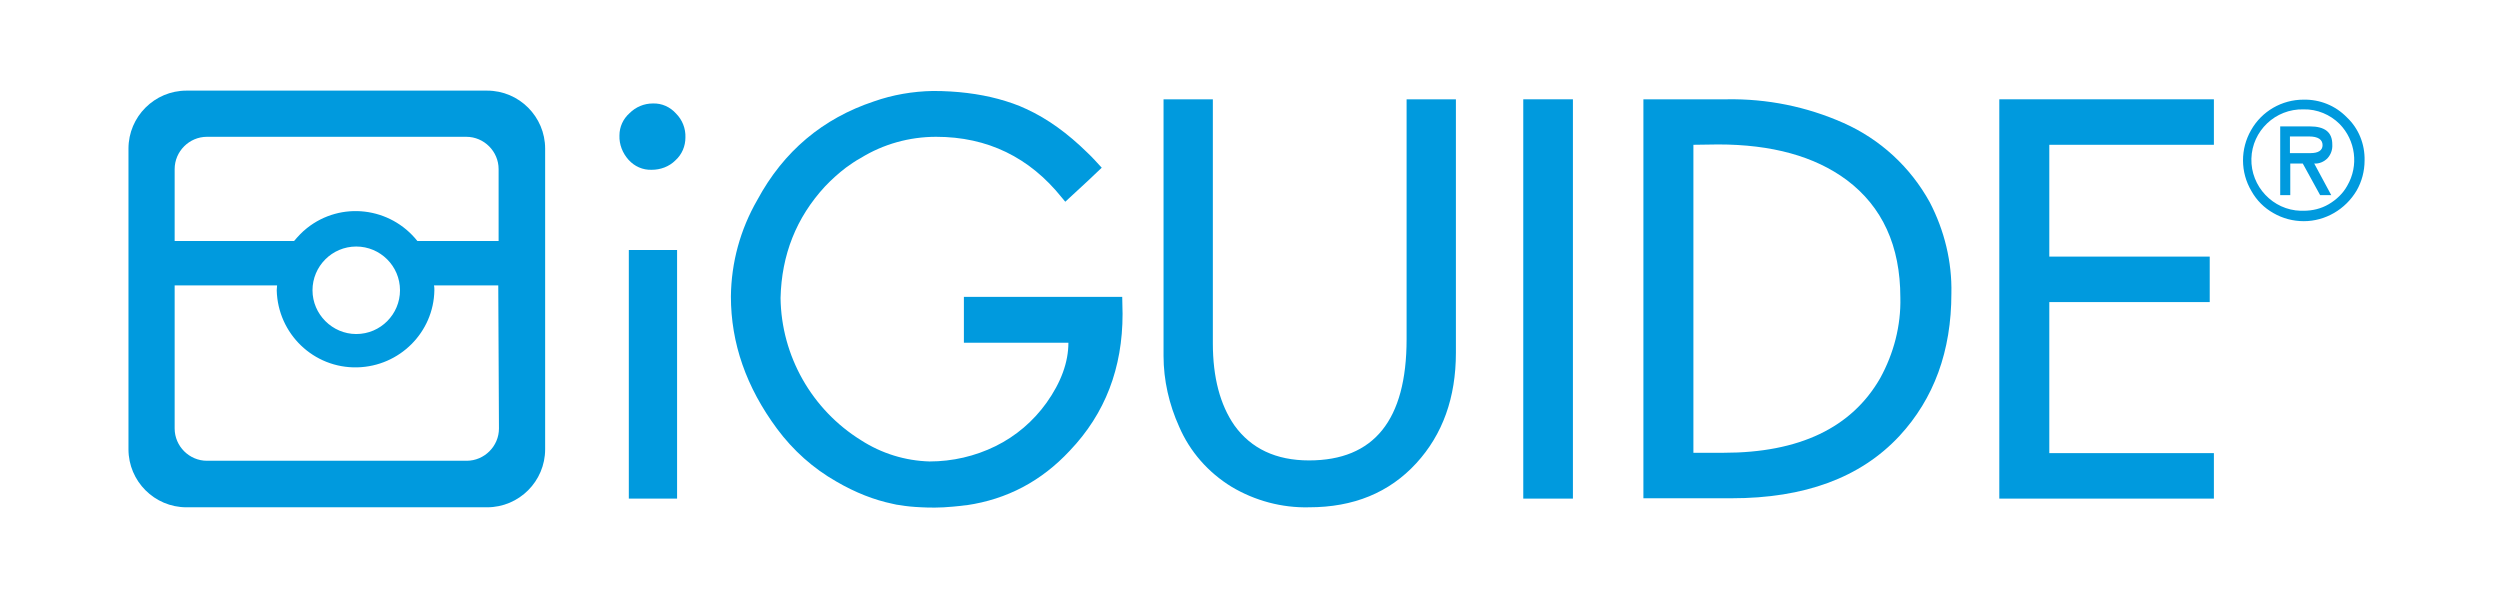
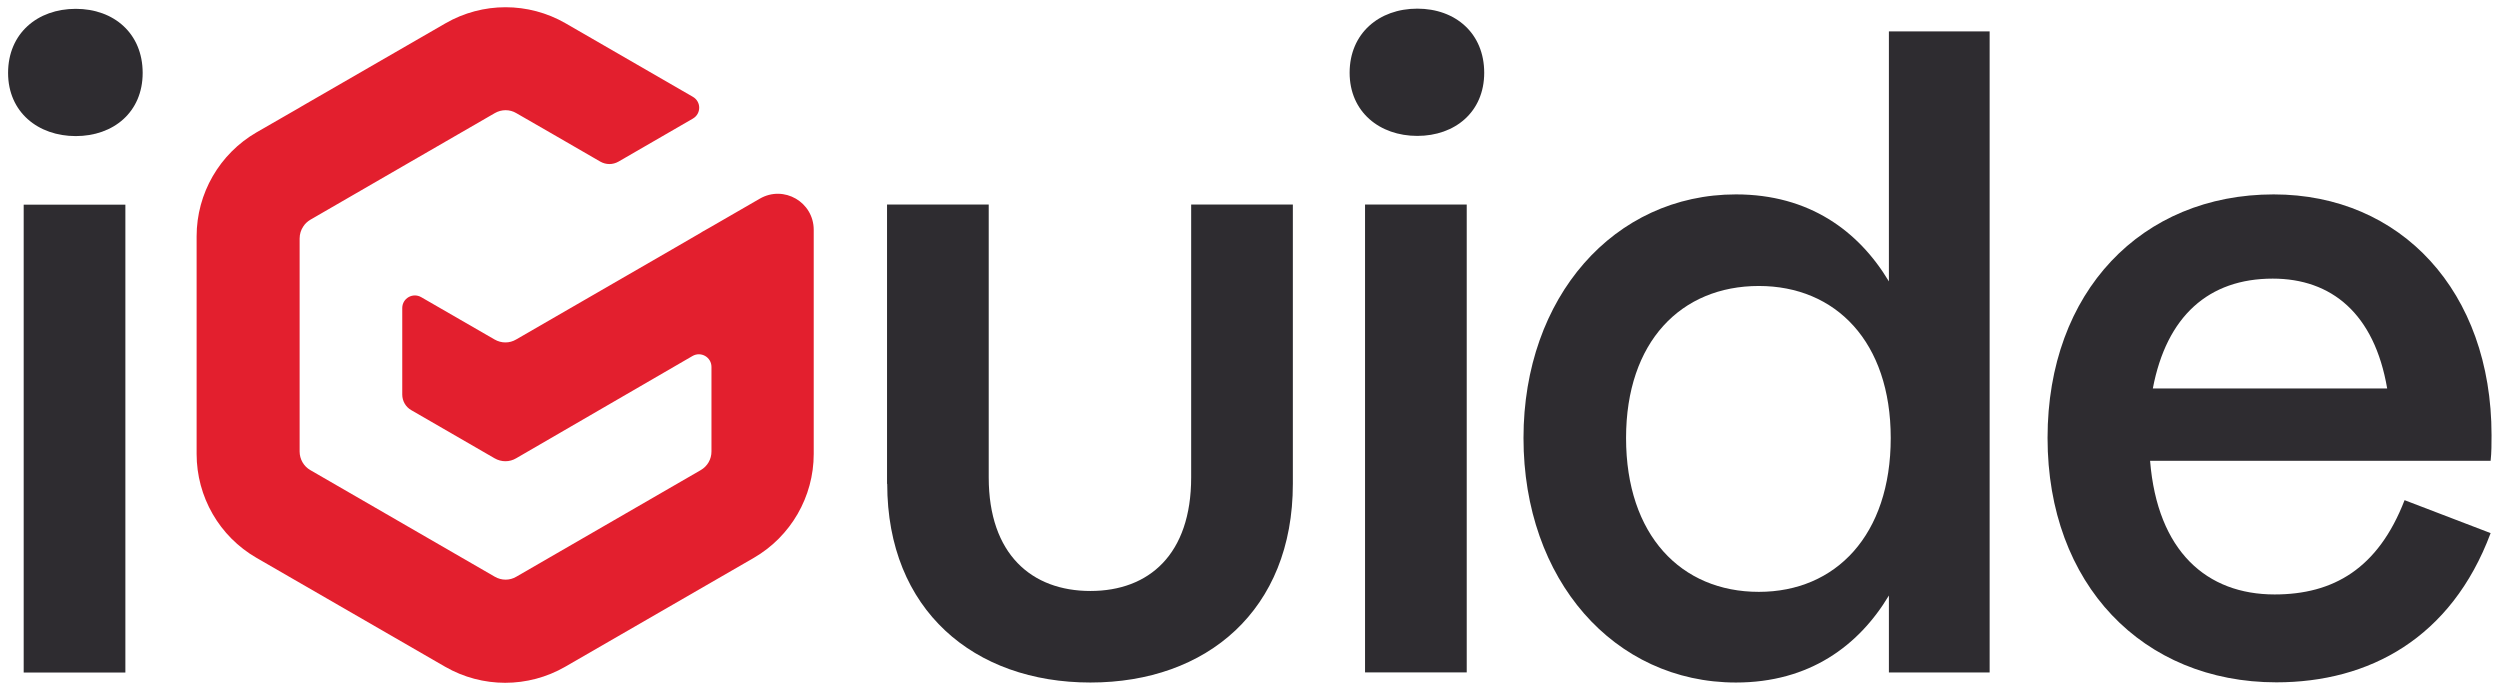
- <svg xmlns="http://www.w3.org/2000/svg" version="1.1" id="Layer_1" x="0px" y="0px" viewBox="0 0 720 175" style="enable-background:new 0 0 720 175;" xml:space="preserve">
-   <style type="text/css">
- 	.st0{fill:#009ADE;}
- </style>
-   <g>
-     <path class="st0" d="M188,29.8c2.6-0.1,5,1,6.7,2.9c1.8,1.8,2.8,4.3,2.7,6.9c0,2.5-1,4.9-2.9,6.6c-1.8,1.8-4.3,2.7-6.8,2.7   c-2.6,0.1-5-1-6.7-2.9c-1.7-1.9-2.7-4.4-2.6-7c0-2.5,1.1-4.8,2.9-6.4C183.1,30.8,185.5,29.8,188,29.8z M181.1,72h13.9v71.6h-13.9   V72z" />
-     <path class="st0" d="M405.1,28.6h14.2v73c0,12.9-3.8,23.5-11.4,31.8c-7.8,8.5-18.1,12.7-30.9,12.7c-7.8,0.2-15.6-1.9-22.3-5.9   c-6.7-4.1-12-10.1-15.1-17.3c-2.9-6.4-4.5-13.4-4.5-20.4V28.6h14.2v70.3c0,9.8,2.1,17.7,6.2,23.6c4.8,6.7,12,10.1,21.5,10.1   c18.7,0,28.1-11.6,28.1-34.9L405.1,28.6z" />
-     <path class="st0" d="M438.7,28.6H453v115h-14.3V28.6z" />
-     <path class="st0" d="M473.3,28.6h24c11.6-0.2,23,2.1,33.6,6.8c10.6,4.7,19.3,12.7,24.9,22.9c4.2,8.1,6.4,17.1,6.2,26.2   c0,16.6-5,30.3-15,41.1c-11.2,12-27.3,17.9-48.3,17.9h-25.4V28.6z M487.7,41.7v88.7h8.7c21.8,0,36.9-7.2,45.1-21.5   c3.9-7.1,6-15.1,5.8-23.2c0-14.9-5.2-26.2-15.5-33.9c-9.2-6.8-21.5-10.2-37-10.2L487.7,41.7z" />
-     <path class="st0" d="M575.9,28.6h61.7v13.1h-47.4v32.2h46.2V87h-46.2v43.5h47.4v13.1h-61.8V28.6z" />
-     <path class="st0" d="M140.3,26.1H53.7c-9.2,0-16.7,7.5-16.7,16.7l0,0v86.6c0,9.2,7.5,16.7,16.7,16.7h86.6c9.2,0,16.7-7.5,16.7-16.7   l0,0V42.8C157,33.6,149.5,26.1,140.3,26.1L140.3,26.1z M143.7,123.4c0,5.1-4.2,9.3-9.3,9.3l0,0H59.6c-5.1,0-9.3-4.2-9.3-9.3l0,0   l0,0V82.2h29.5c0,0.5-0.1,0.9-0.1,1.4c0.3,12.5,10.6,22.5,23.2,22.2c12.2-0.3,22-10.1,22.2-22.2c0-0.5,0-0.9-0.1-1.4h18.5   L143.7,123.4z M90,83.6c0-6.9,5.6-12.6,12.6-12.6c6.9,0,12.6,5.6,12.6,12.6c0,6.9-5.6,12.6-12.6,12.6l0,0   C95.7,96.2,90,90.5,90,83.6C90,83.6,90,83.6,90,83.6L90,83.6z M143.6,69.4h-23.4c-7.8-9.8-22-11.5-31.8-3.7   c-1.4,1.1-2.6,2.4-3.7,3.7H50.3V48.7c0-5.1,4.2-9.3,9.3-9.3h74.7c5.1,0,9.3,4.2,9.3,9.3l0,0l0,0L143.6,69.4z" />
-     <path class="st0" d="M663.4,28.7c4.7-0.1,9.2,1.7,12.5,5.1c3.4,3.2,5.2,7.7,5.1,12.4c0,3.1-0.8,6.1-2.3,8.7   c-3.2,5.4-9,8.8-15.2,8.8c-3.1,0-6.1-0.8-8.7-2.3c-2.7-1.5-4.9-3.7-6.4-6.4c-3.2-5.4-3.2-12.1-0.1-17.5   C651.4,32,657.2,28.7,663.4,28.7L663.4,28.7z M663.4,31.5c-8.1-0.2-14.8,6.2-15,14.2s6.2,14.8,14.2,15c0.3,0,0.5,0,0.8,0   c2.6,0,5.1-0.6,7.3-1.9c2.2-1.3,4.1-3.1,5.3-5.3c3.4-5.8,2.4-13.1-2.2-17.8C671.1,33,667.3,31.4,663.4,31.5z M656.7,36.4h8.5   c4.4,0,6.5,1.7,6.5,5.2c0.1,1.5-0.4,2.9-1.4,4c-1,1-2.4,1.6-3.8,1.5l4.9,9.1h-3.2l-5-9.1h-3.6v9.1h-2.9L656.7,36.4z M665,39.3h-5.5   v4.8h5.9c2.3,0,3.5-0.8,3.5-2.3C668.9,40.2,667.6,39.3,665,39.3z" />
-     <path class="st0" d="M323.2,85.5L323.2,85.5l-45.6,0v0h0v13.2h30.1c0,5.6-2.1,11.4-6.3,17.3c-3.8,5.3-8.8,9.6-14.7,12.5   c-5.9,2.9-12.4,4.4-19,4.4c-7-0.2-13.8-2.3-19.7-6.1c-14.2-8.8-23-24.3-23.2-41c0.3-12.4,4.5-23.1,12.8-32.1c1.9-2,3.9-3.8,6-5.4   c1.4-1,2.8-2,4.3-2.8c6.5-4,14-6.1,21.7-6.1c14.8,0,26.9,5.9,36.2,17.5c0.3,0.4,0.7,0.8,1,1.2l0,0c0,0,0,0,0,0l6.6-6.1l3.9-3.7   c0,0,0,0,0,0l0,0c-1.4-1.5-2.7-3-4.1-4.3c-5.7-5.6-11.5-9.8-17.6-12.6c-2.5-1.2-5.2-2.1-8.1-2.9c-5.6-1.5-11.9-2.3-18.8-2.3   c0,0,0,0,0,0c0,0,0,0,0,0c-5.8,0.1-11.6,1.1-17,3c-14.7,4.9-26,14.3-33.6,28.4c-4.9,8.5-7.5,18-7.6,27.8c0,0,0,0,0,0c0,0,0,0,0,0   c0,13.4,4.4,26.1,13.3,38.1c4.6,6.2,10.4,11.4,17.1,15.2c5.5,3.2,10.9,5.3,16.2,6.4c0.7,0.2,1.4,0.3,2.2,0.4c0,0,0,0,0,0   c1.7,0.3,3.7,0.5,6.1,0.6c2,0.1,5.2,0.2,9.2-0.2c0.7-0.1,1.3-0.1,2-0.2c0.3,0,0.6-0.1,0.8-0.1c0.3,0,0.6-0.1,0.9-0.1   c0.1,0,0.1,0,0.2,0l-0.1,0c11.6-1.7,21.5-6.9,29.7-15.7c10.2-10.7,15.2-23.8,15.2-39.4L323.2,85.5L323.2,85.5z" />
-   </g>
+ <svg xmlns="http://www.w3.org/2000/svg" id="Layer_1" version="1.1" viewBox="117 114 1330 368" role="img" aria-label="iGUIDE">
+   <defs>
+     <style>
+       .st0 {
+         fill: #2e2c30;
+       }
+ 
+       .st1 {
+         fill: #e31f2e;
+       }
+     </style>
+   </defs>
+   <path class="st0" d="M121.3,152.8c0-21,15.6-34.1,36-34.1s35.6,13.2,35.6,34.1-15.6,33.6-35.6,33.6-36-12.7-36-33.6h0l0.0 0ZM183.7,222.9v248.9h-54.1v-248.9h54.1-0Z" />
+   <path class="st0" d="M588.9,371.4v-148.6h54.1v145.2c0,40.9,22.9,60.4,54.1,60.4s53.6-19.5,53.6-60.4v-145.2h54.1v148.6c0,67.2-45.8,105.7-107.7,105.7s-108.1-38.5-108.1-105.7h0l-.1-0Z" />
+   <path class="st0" d="M835,152.7c0-20.9,15.6-34.1,36-34.1s35.6,13.2,35.6,34.1-15.6,33.6-35.6,33.6-36-12.7-36-33.6h0v0ZM897.3,222.8v248.9h-54.1v-248.9h54.1v-0Z" />
+   <path class="st1" d="M446,200c-3,1.7-6.6,1.7-9.6,0l-24.9-14.4-19.8-11.4c-3.5-2.1-7.9-2.1-11.5,0l-49.5,28.6-48.6,28.1c-1.5.9-2.8,2.1-3.7,3.5-1.3,1.9-2,4.1-2,6.5v113.3c0,4.1,2.2,7.9,5.7,9.9l98.1,56.7c3.6,2.1,8,2.1,11.5,0l98.1-56.7c3.6-2.1,5.7-5.8,5.7-9.9v-45c0-5.2-5.6-8.4-10.1-5.8l-93.8,54.4c-3.5,2.1-7.9,2.1-11.5,0l-44.3-25.6c-3-1.7-4.8-4.9-4.8-8.3v-46c0-5.2,5.6-8.4,10.1-5.8l39,22.5c3.6,2.1,8,2.1,11.5,0l84.3-48.7,13.8-8c.4-.2.8-.5,1.1-.7l3.2-1.8,1.4-.8,25.8-14.9c12.8-7.4,28.7,1.8,28.7,16.6v119.2c0,22.8-12.2,43.9-31.9,55.3l-100.3,57.9c-19.8,11.4-44.1,11.4-63.9,0l-100.3-57.9c-19.8-11.4-31.9-32.5-31.9-55.3v-115.8c0-22.8,12.2-43.9,31.9-55.3l22.6-13,1.5-.9,76.4-44.1c19.8-11.4,44.1-11.4,63.9,0l67.7,39.1c4.5,2.6,4.5,9,0,11.6l-39.6,22.9h0l-0-0Z" />
+   <path class="st0" d="M1121.894,130.7h53.593v341.041h-53.593v-40.925c-16.078,26.796-42.386,46.284-81.361,46.284-64.8,0-113.033-54.567-113.033-130.083,0-75.03,48.233-129.596,113.033-129.596,38.976,0,65.283,19.488,81.361,46.284v-133.006ZM1122.866,347.017c0-51.156-29.229-80.875-70.154-80.875-41.413,0-70.647,29.719-70.647,80.875,0,51.643,29.234,81.85,70.647,81.85,40.925,0,70.154-30.206,70.154-81.85Z" />
+   <path class="st0" d="M1442.012,359.143h-181.168c3.897,48.214,30.195,71.104,66.235,71.104,31.167,0,55.032-13.636,69.155-50.162l45.778,17.532c-20.94,56.006-64.77,79.384-113.961,79.384-71.104,0-121.751-52.111-121.751-130.033s50.159-129.546,120.29-129.546c67.695,0,115.91,51.623,115.91,128.084,0,4.383,0,9.253-.488,13.637ZM1262.304,320.668h124.676c-6.817-39.935-29.706-58.442-60.878-58.442-34.092,0-56.492,19.967-63.798,58.442Z" />
</svg>
